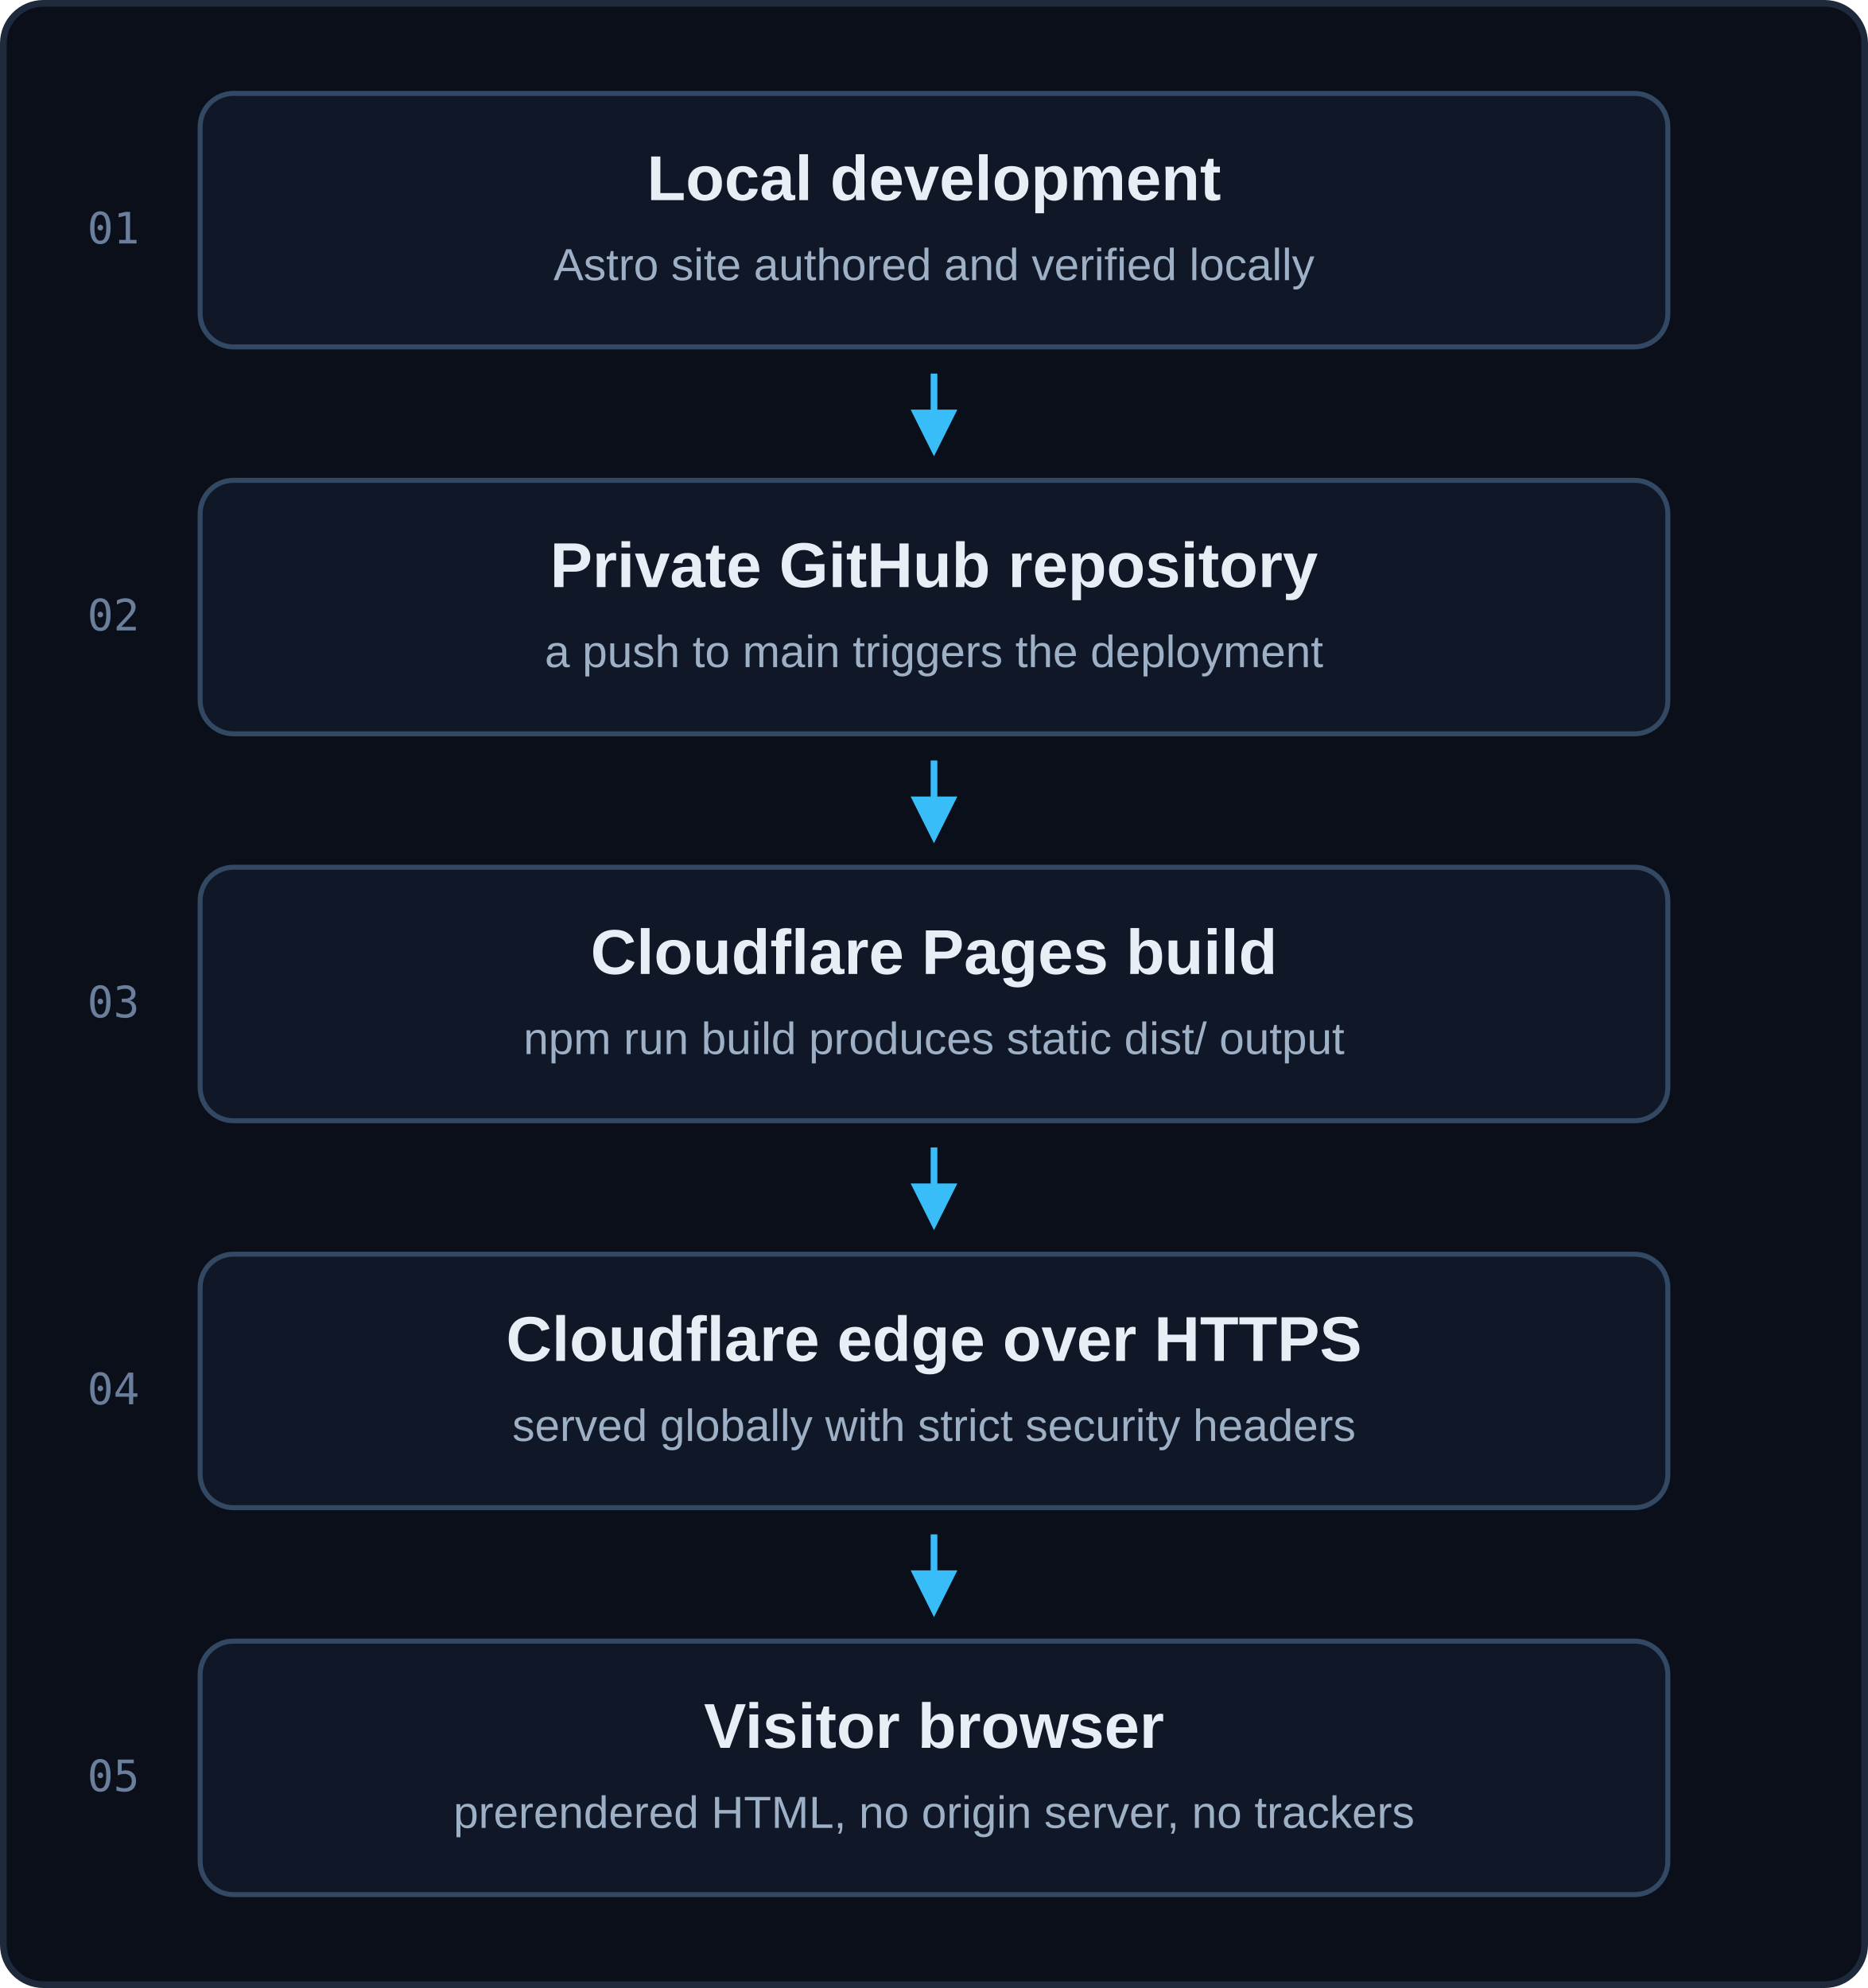
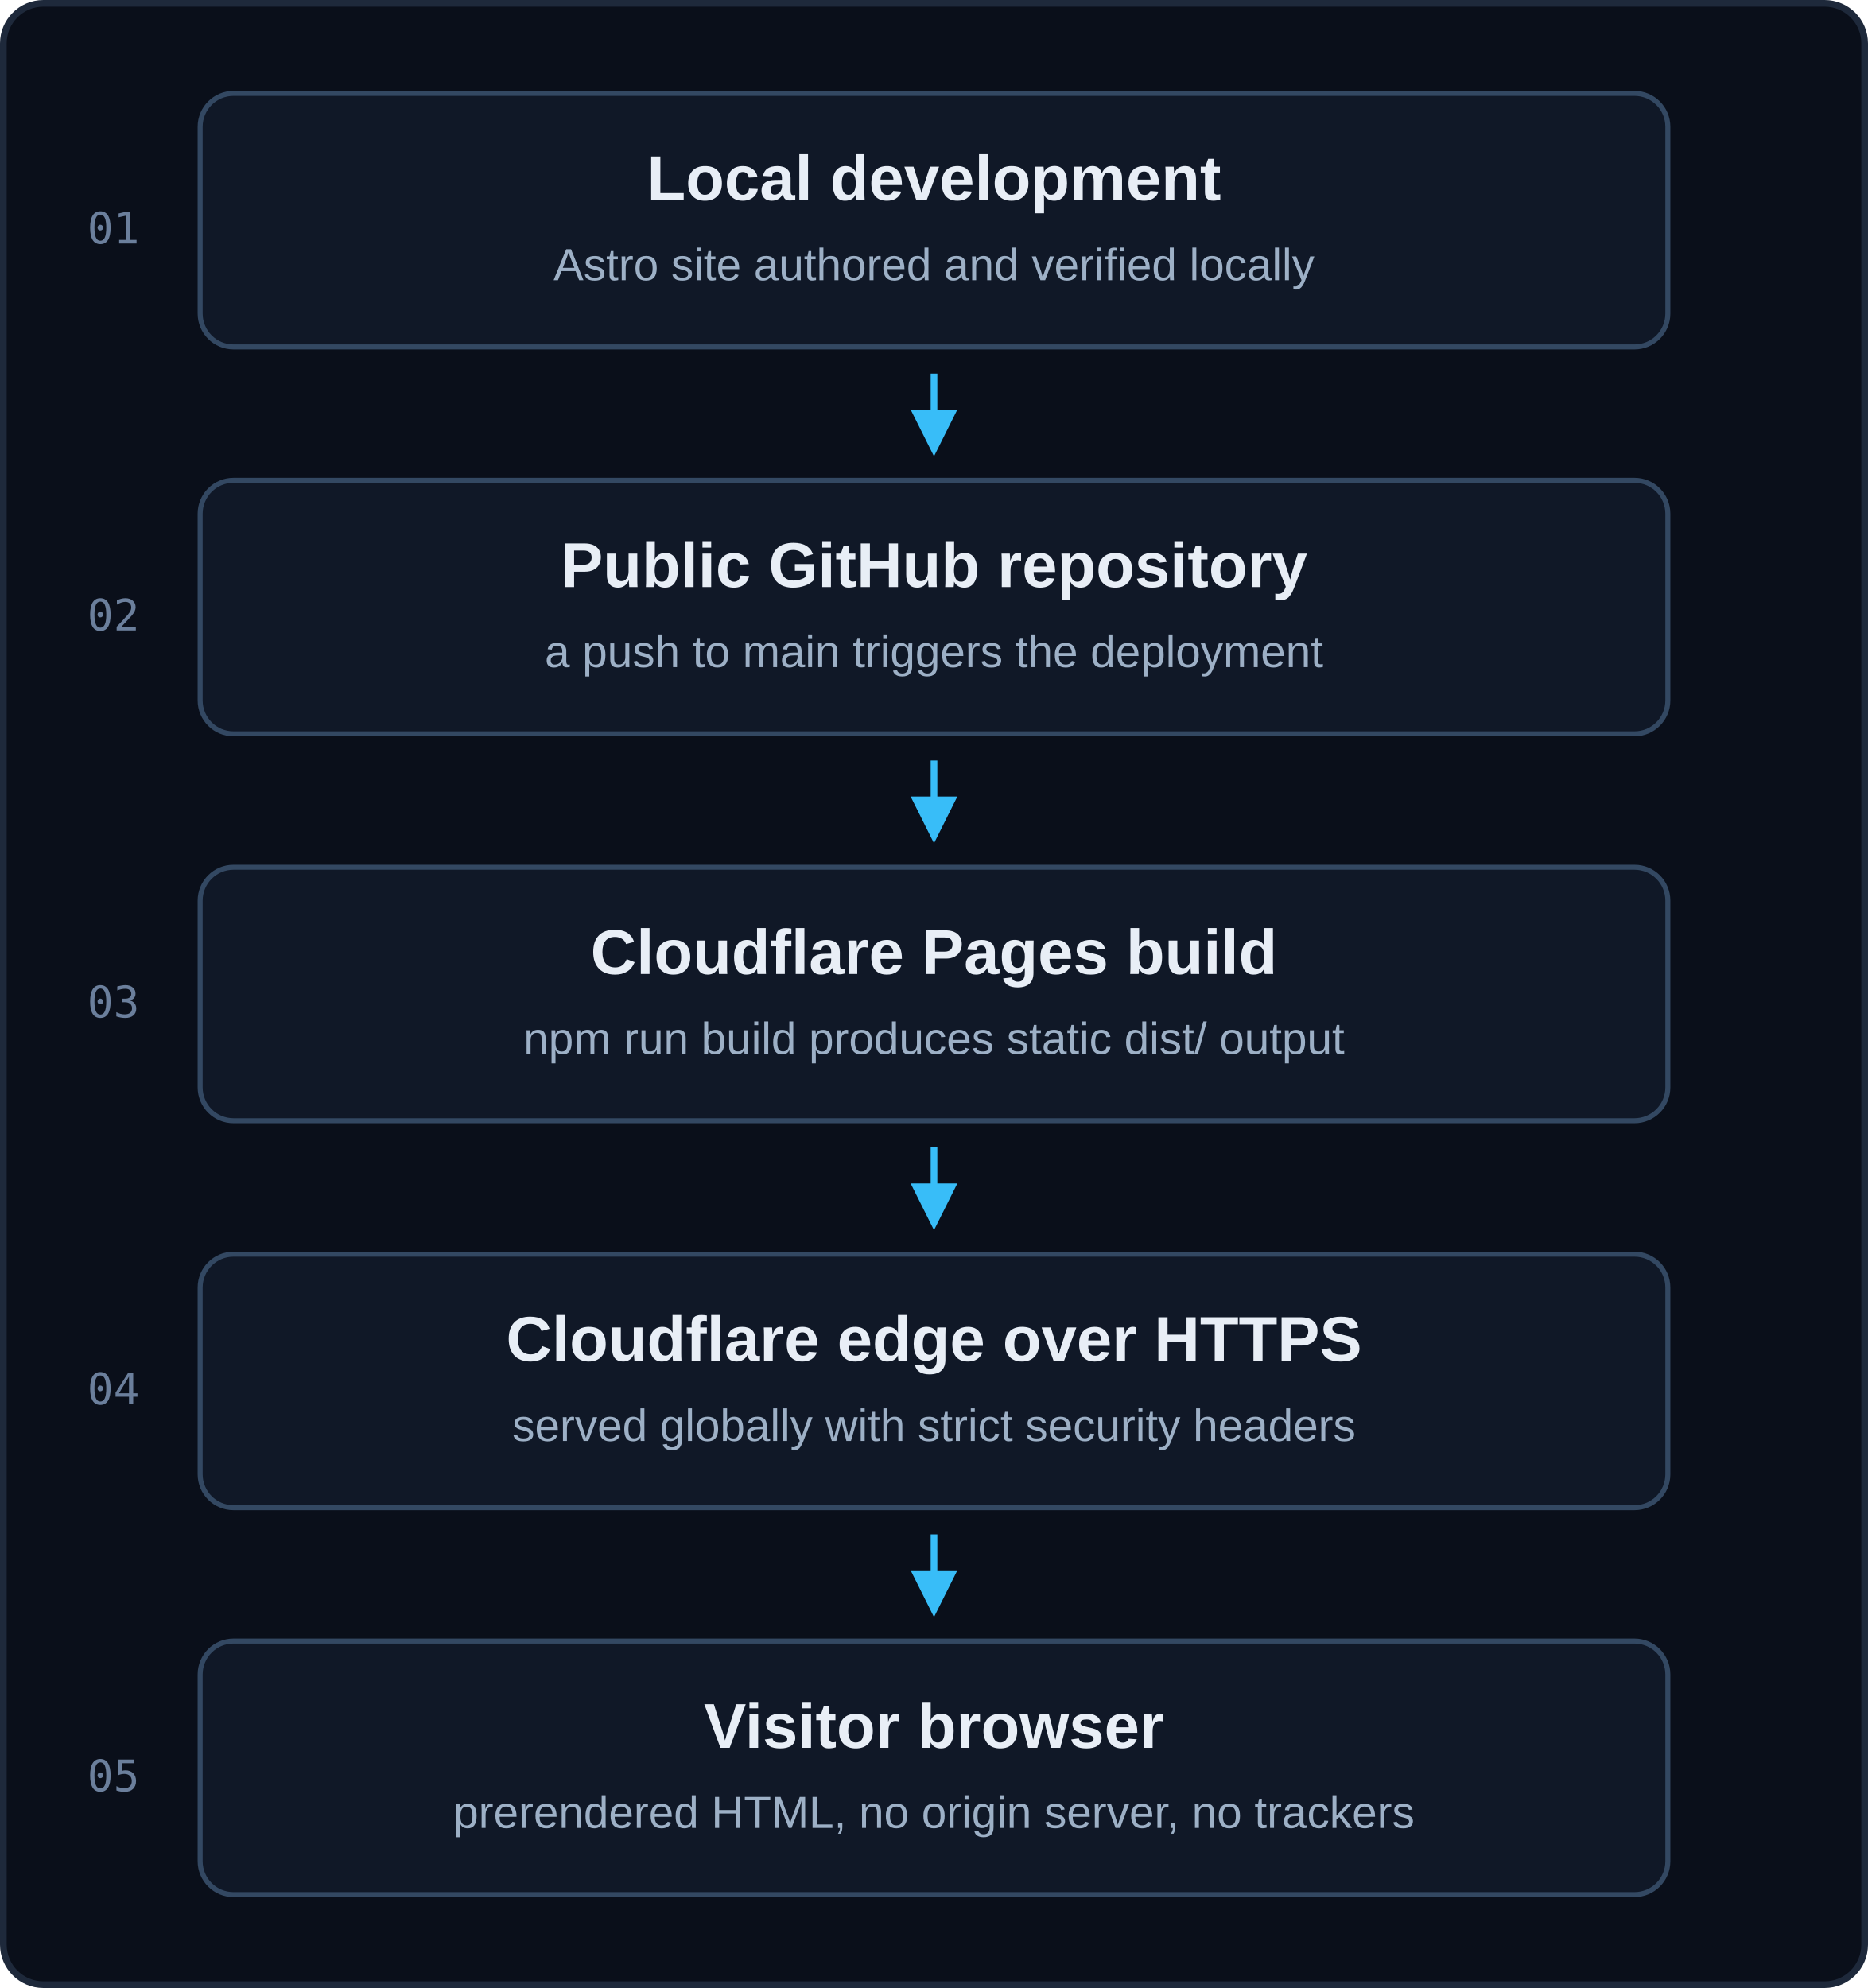
<svg xmlns="http://www.w3.org/2000/svg" viewBox="0 0 560 596" width="560" height="596" role="img" aria-labelledby="dw-title dw-desc">
  <defs>
    <marker id="dw-arrow" viewBox="0 0 10 10" refX="8" refY="5" markerWidth="7" markerHeight="7" orient="auto-start-reverse">
      <path d="M 0 0 L 10 5 L 0 10 z" fill="#38bdf8" />
    </marker>
  </defs>
  <rect x="1" y="1" width="558" height="594" rx="12" fill="#0a0f1a" stroke="#1e293b" stroke-width="2" />
  <rect x="60" y="28" width="440" height="76" rx="10" fill="#101827" stroke="#334862" stroke-width="1.5" />
  <text x="34" y="73" font-family="ui-monospace, Consolas, monospace" font-size="13" fill="#6b7f9c" text-anchor="middle">01</text>
  <text x="280" y="60" font-family="ui-sans-serif, system-ui, 'Segoe UI', Arial, sans-serif" font-size="19" font-weight="600" fill="#e8eef6" text-anchor="middle">Local development</text>
  <text x="280" y="84" font-family="ui-sans-serif, system-ui, 'Segoe UI', Arial, sans-serif" font-size="13.5" fill="#9db0c6" text-anchor="middle">Astro site authored and verified locally</text>
  <line x1="280" y1="112" x2="280" y2="134" stroke="#38bdf8" stroke-width="2" marker-end="url(#dw-arrow)" />
  <rect x="60" y="144" width="440" height="76" rx="10" fill="#101827" stroke="#334862" stroke-width="1.5" />
  <text x="34" y="189" font-family="ui-monospace, Consolas, monospace" font-size="13" fill="#6b7f9c" text-anchor="middle">02</text>
-   <text x="280" y="176" font-family="ui-sans-serif, system-ui, 'Segoe UI', Arial, sans-serif" font-size="19" font-weight="600" fill="#e8eef6" text-anchor="middle">Private GitHub repository</text>
+   <text x="280" y="176" font-family="ui-sans-serif, system-ui, 'Segoe UI', Arial, sans-serif" font-size="19" font-weight="600" fill="#e8eef6" text-anchor="middle">Public GitHub repository</text>
  <text x="280" y="200" font-family="ui-sans-serif, system-ui, 'Segoe UI', Arial, sans-serif" font-size="13.5" fill="#9db0c6" text-anchor="middle">a push to main triggers the deployment</text>
  <line x1="280" y1="228" x2="280" y2="250" stroke="#38bdf8" stroke-width="2" marker-end="url(#dw-arrow)" />
  <rect x="60" y="260" width="440" height="76" rx="10" fill="#101827" stroke="#334862" stroke-width="1.5" />
  <text x="34" y="305" font-family="ui-monospace, Consolas, monospace" font-size="13" fill="#6b7f9c" text-anchor="middle">03</text>
  <text x="280" y="292" font-family="ui-sans-serif, system-ui, 'Segoe UI', Arial, sans-serif" font-size="19" font-weight="600" fill="#e8eef6" text-anchor="middle">Cloudflare Pages build</text>
  <text x="280" y="316" font-family="ui-sans-serif, system-ui, 'Segoe UI', Arial, sans-serif" font-size="13.5" fill="#9db0c6" text-anchor="middle">npm run build produces static dist/ output</text>
  <line x1="280" y1="344" x2="280" y2="366" stroke="#38bdf8" stroke-width="2" marker-end="url(#dw-arrow)" />
  <rect x="60" y="376" width="440" height="76" rx="10" fill="#101827" stroke="#334862" stroke-width="1.5" />
  <text x="34" y="421" font-family="ui-monospace, Consolas, monospace" font-size="13" fill="#6b7f9c" text-anchor="middle">04</text>
  <text x="280" y="408" font-family="ui-sans-serif, system-ui, 'Segoe UI', Arial, sans-serif" font-size="19" font-weight="600" fill="#e8eef6" text-anchor="middle">Cloudflare edge over HTTPS</text>
  <text x="280" y="432" font-family="ui-sans-serif, system-ui, 'Segoe UI', Arial, sans-serif" font-size="13.5" fill="#9db0c6" text-anchor="middle">served globally with strict security headers</text>
  <line x1="280" y1="460" x2="280" y2="482" stroke="#38bdf8" stroke-width="2" marker-end="url(#dw-arrow)" />
  <rect x="60" y="492" width="440" height="76" rx="10" fill="#101827" stroke="#334862" stroke-width="1.5" />
  <text x="34" y="537" font-family="ui-monospace, Consolas, monospace" font-size="13" fill="#6b7f9c" text-anchor="middle">05</text>
  <text x="280" y="524" font-family="ui-sans-serif, system-ui, 'Segoe UI', Arial, sans-serif" font-size="19" font-weight="600" fill="#e8eef6" text-anchor="middle">Visitor browser</text>
  <text x="280" y="548" font-family="ui-sans-serif, system-ui, 'Segoe UI', Arial, sans-serif" font-size="13.5" fill="#9db0c6" text-anchor="middle">prerendered HTML, no origin server, no trackers</text>
</svg>
